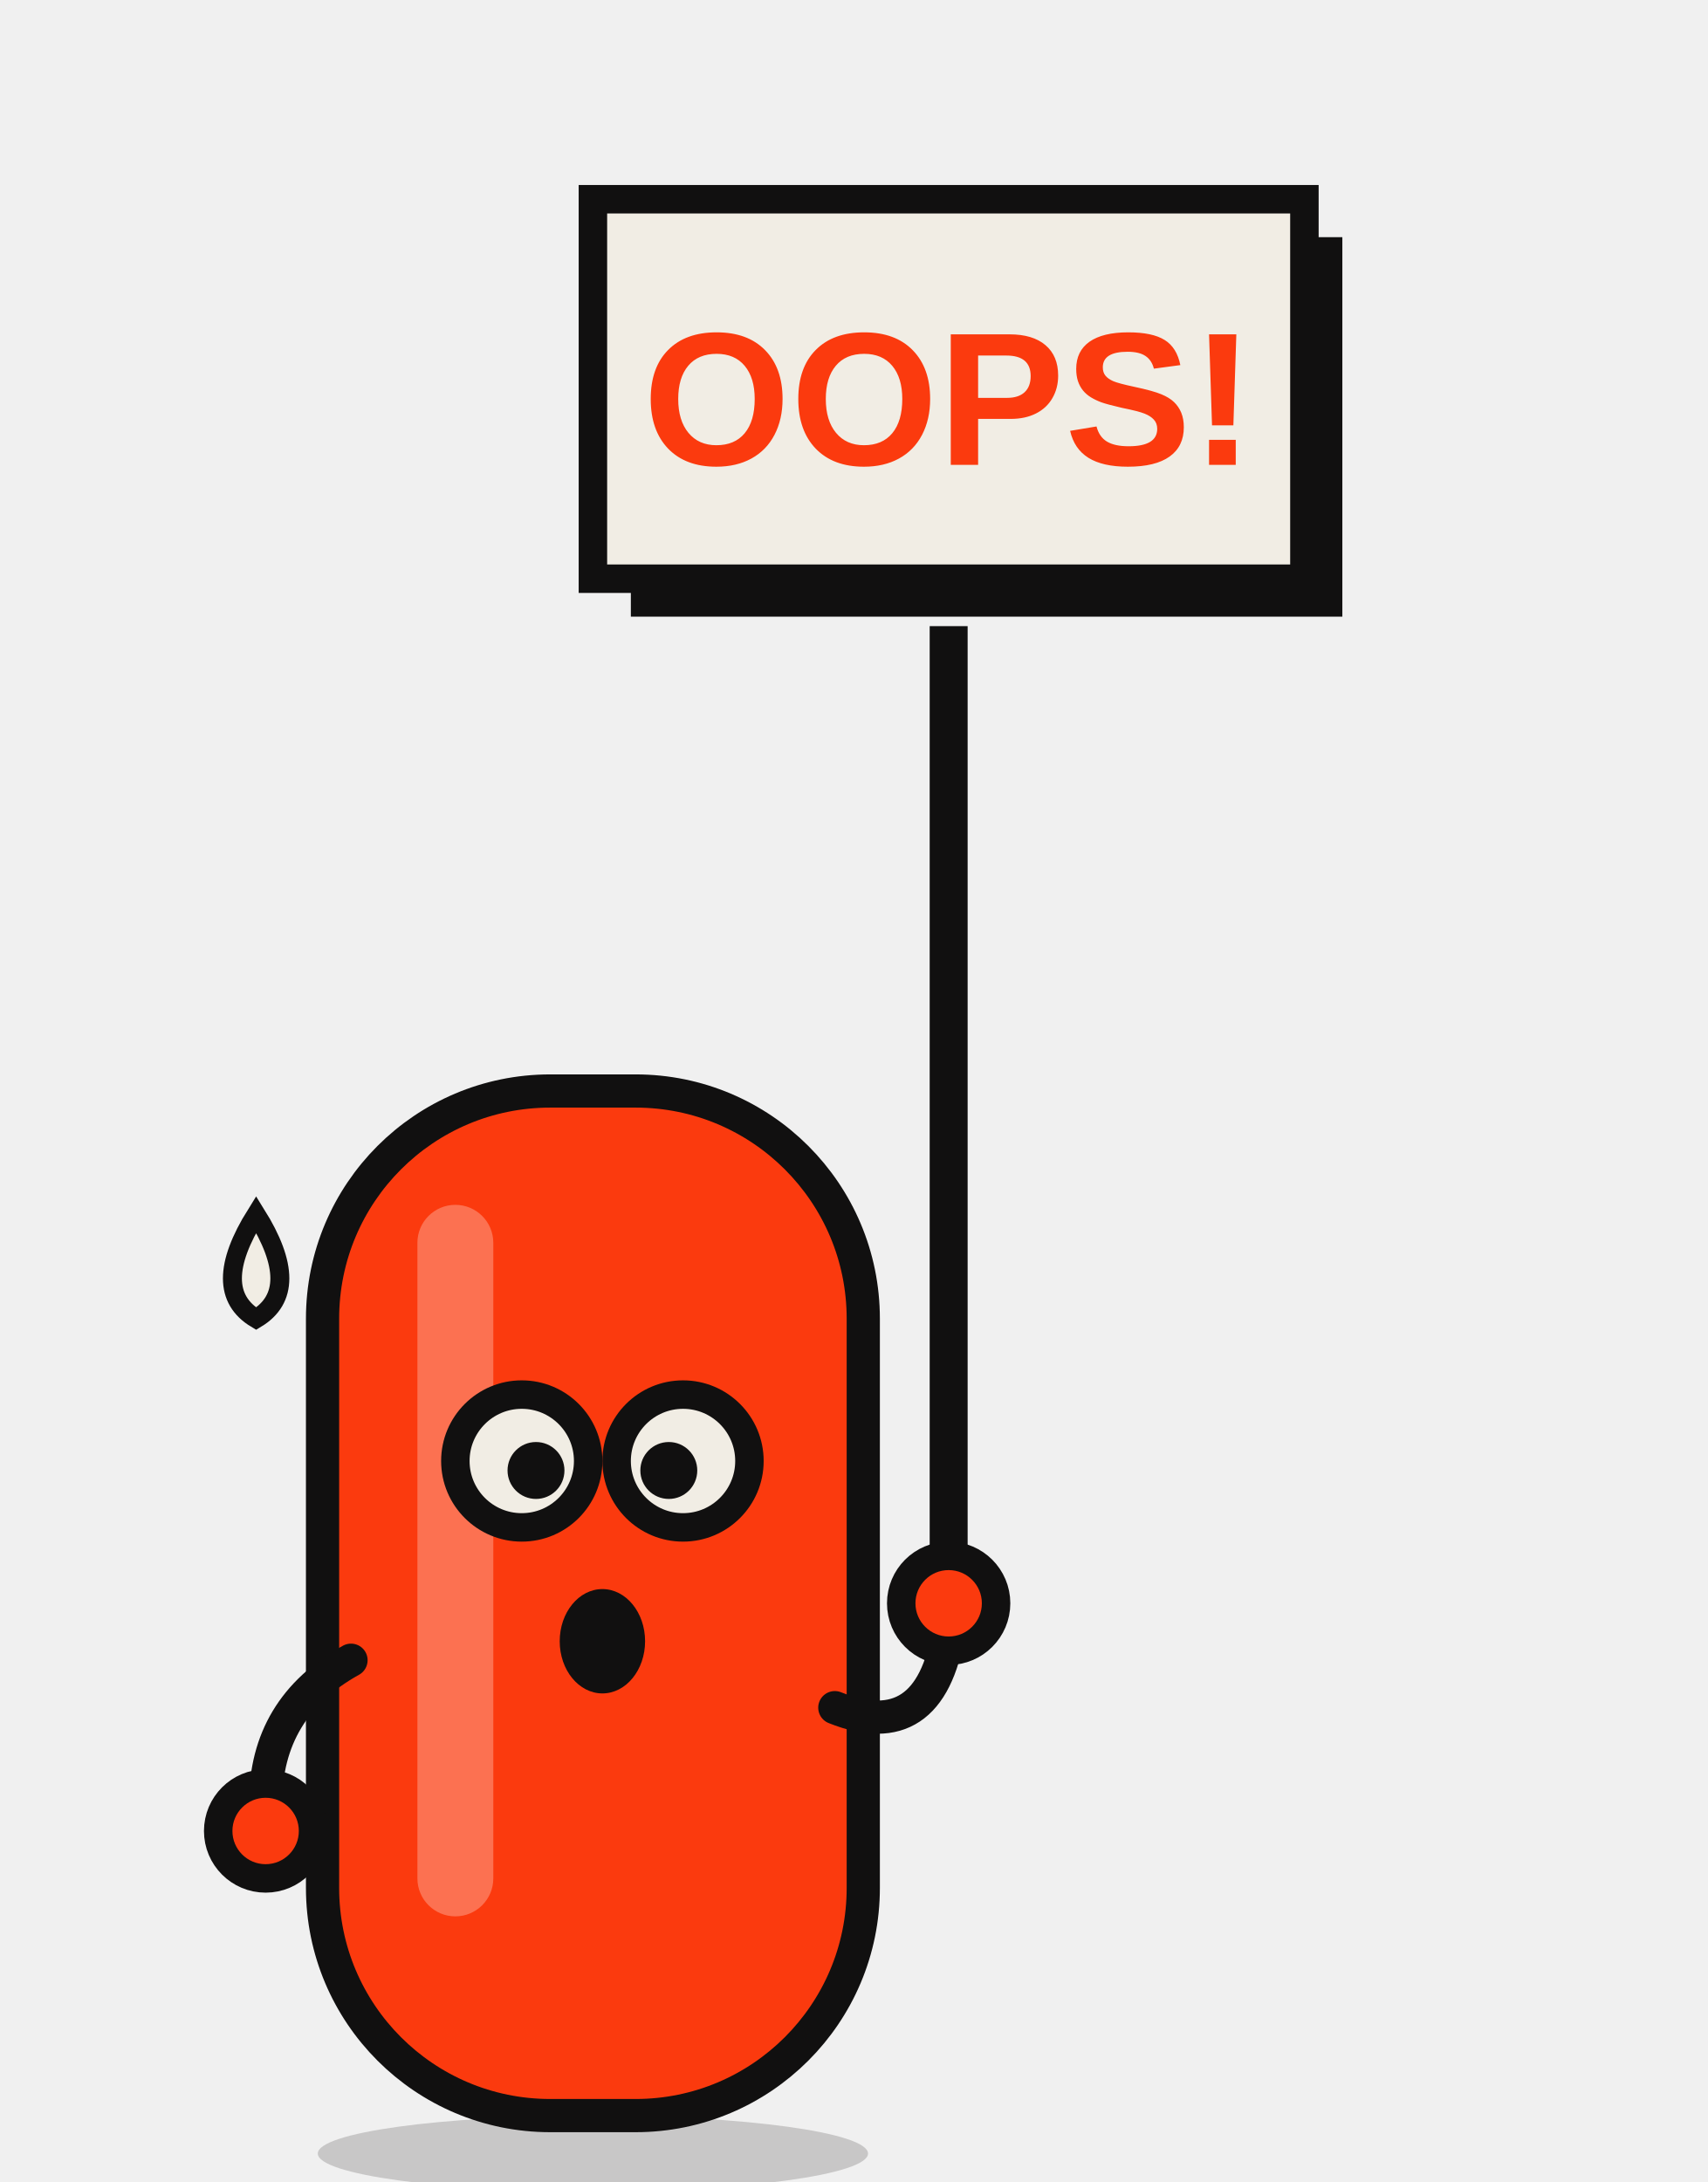
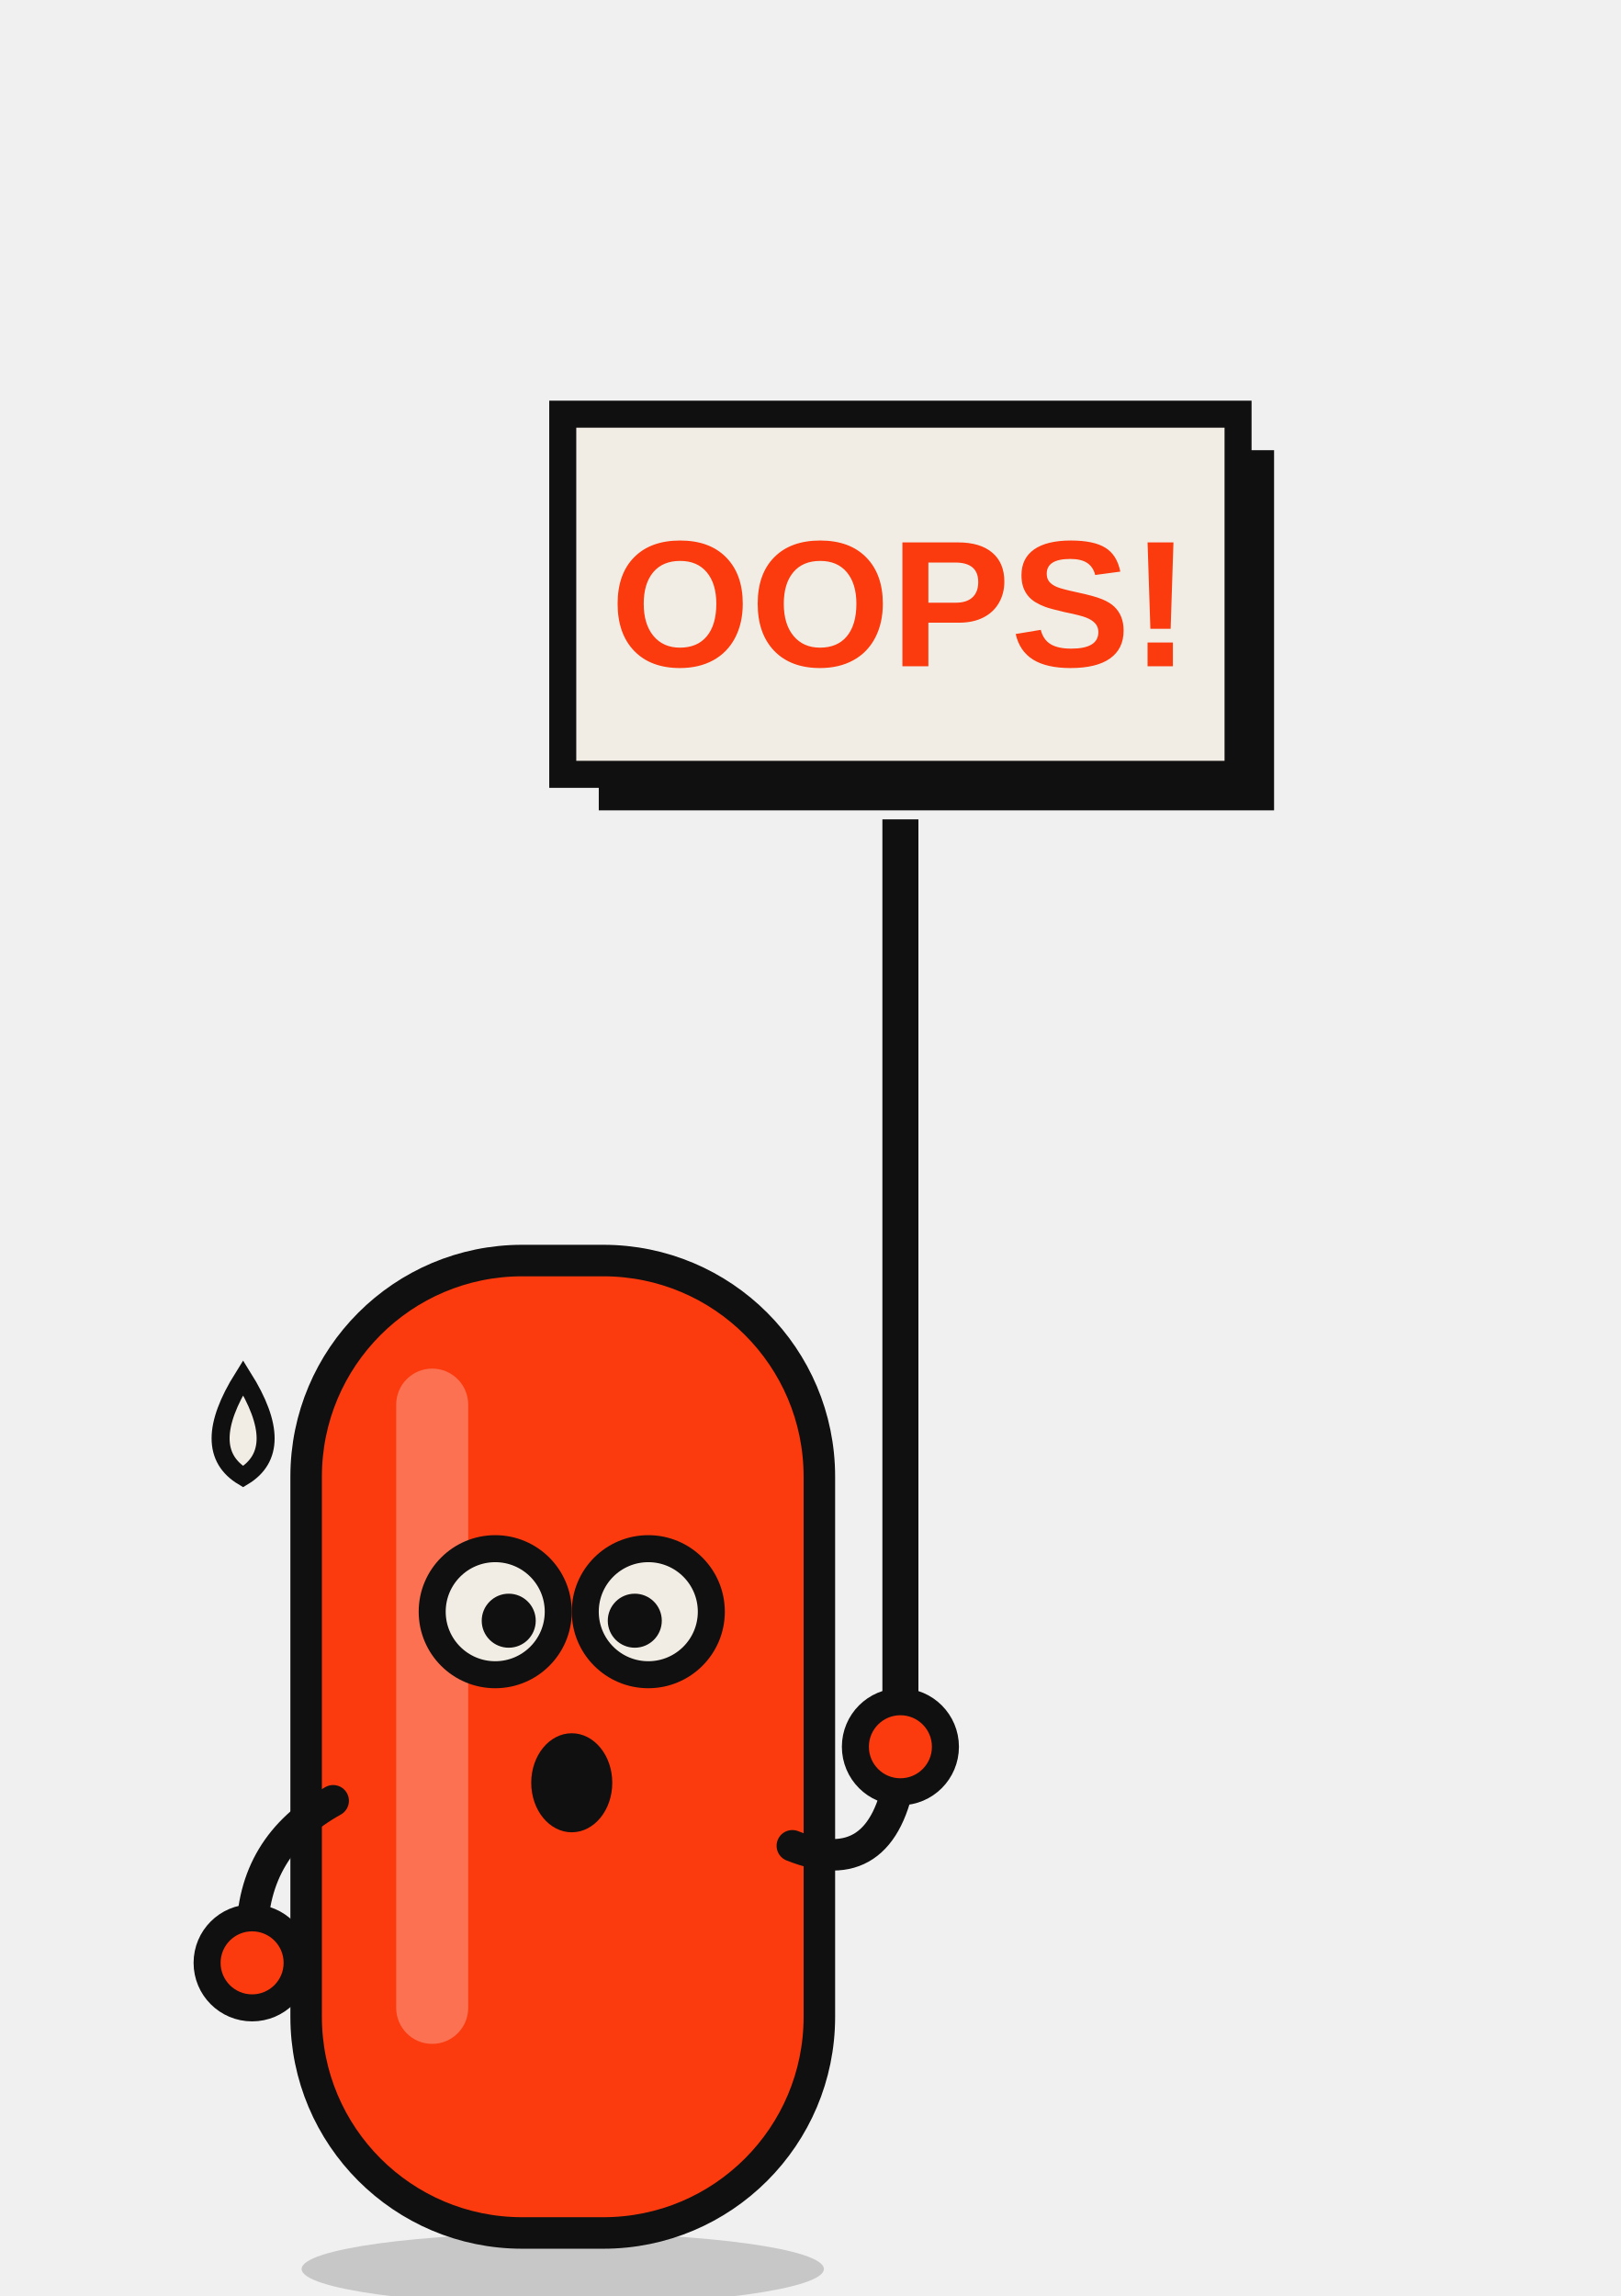
- <svg xmlns="http://www.w3.org/2000/svg" viewBox="-50 -210 360 460" role="img" aria-label="Peg holds up a sign: OOPS!">
+ <svg xmlns="http://www.w3.org/2000/svg" viewBox="-50 -260 360 510" role="img" aria-label="Peg holds up a sign: OOPS!">
  <style>
.peg{animation:wobble 2s ease-in-out infinite;transform-box:view-box;transform-origin:75px 236px}
.drop{animation:drop 2s ease-in infinite;transform-box:fill-box}
@keyframes wobble{0%,100%{transform:rotate(0)}15%{transform:rotate(-6deg)}30%{transform:rotate(5deg)}45%{transform:rotate(-3deg)}60%{transform:rotate(0)}}
@keyframes drop{0%,20%{opacity:0;transform:translateY(-6px)}35%{opacity:1}100%{opacity:0;transform:translateY(40px)}}
@media (prefers-reduced-motion:reduce){.peg,.sign,.spark,.drop,.eyes,.wave,.shadow{animation:none}.spark,.drop{opacity:0}}
</style>
  <ellipse cx="75" cy="244" rx="58" ry="8" fill="#111010" fill-opacity="0.18" />
  <g class="peg">
    <g class="sign">
      <rect x="146" y="-78" width="8" height="206" fill="#111010" />
      <rect x="83" y="-160" width="150" height="80" fill="#111010" />
      <rect x="75" y="-168" width="150" height="80" fill="#f1ede4" stroke="#111010" stroke-width="6" />
      <text x="150" y="-112" text-anchor="middle" font-family="'Helvetica Neue', Arial, sans-serif" font-weight="900" font-size="40" fill="#fb3a0e">OOPS!</text>
    </g>
    <rect x="18" y="20" width="114" height="216" rx="48" fill="#fb3a0e" stroke="#111010" stroke-width="7" />
    <rect x="38" y="44" width="16" height="150" rx="8" fill="#ffffff" fill-opacity="0.28" />
    <circle cx="60" cy="98" r="14" fill="#f1ede4" stroke="#111010" stroke-width="6" />
    <circle cx="94" cy="98" r="14" fill="#f1ede4" stroke="#111010" stroke-width="6" />
    <circle cx="63" cy="100" r="6" fill="#111010" />
    <circle cx="91" cy="100" r="6" fill="#111010" />
    <ellipse cx="77" cy="136" rx="9" ry="11" fill="#111010" />
    <path class="drop" d="M4 46 q-10 16 0 22 q10 -6 0 -22z" fill="#f1ede4" stroke="#111010" stroke-width="4" />
    <path d="M126 150 Q146 158 150 134" fill="none" stroke="#111010" stroke-width="7" stroke-linecap="round" />
    <circle cx="150" cy="128" r="10" fill="#fb3a0e" stroke="#111010" stroke-width="6" />
    <path d="M24 140 Q6 150 6 170" fill="none" stroke="#111010" stroke-width="7" stroke-linecap="round" />
    <circle cx="6" cy="176" r="10" fill="#fb3a0e" stroke="#111010" stroke-width="6" />
  </g>
</svg>
